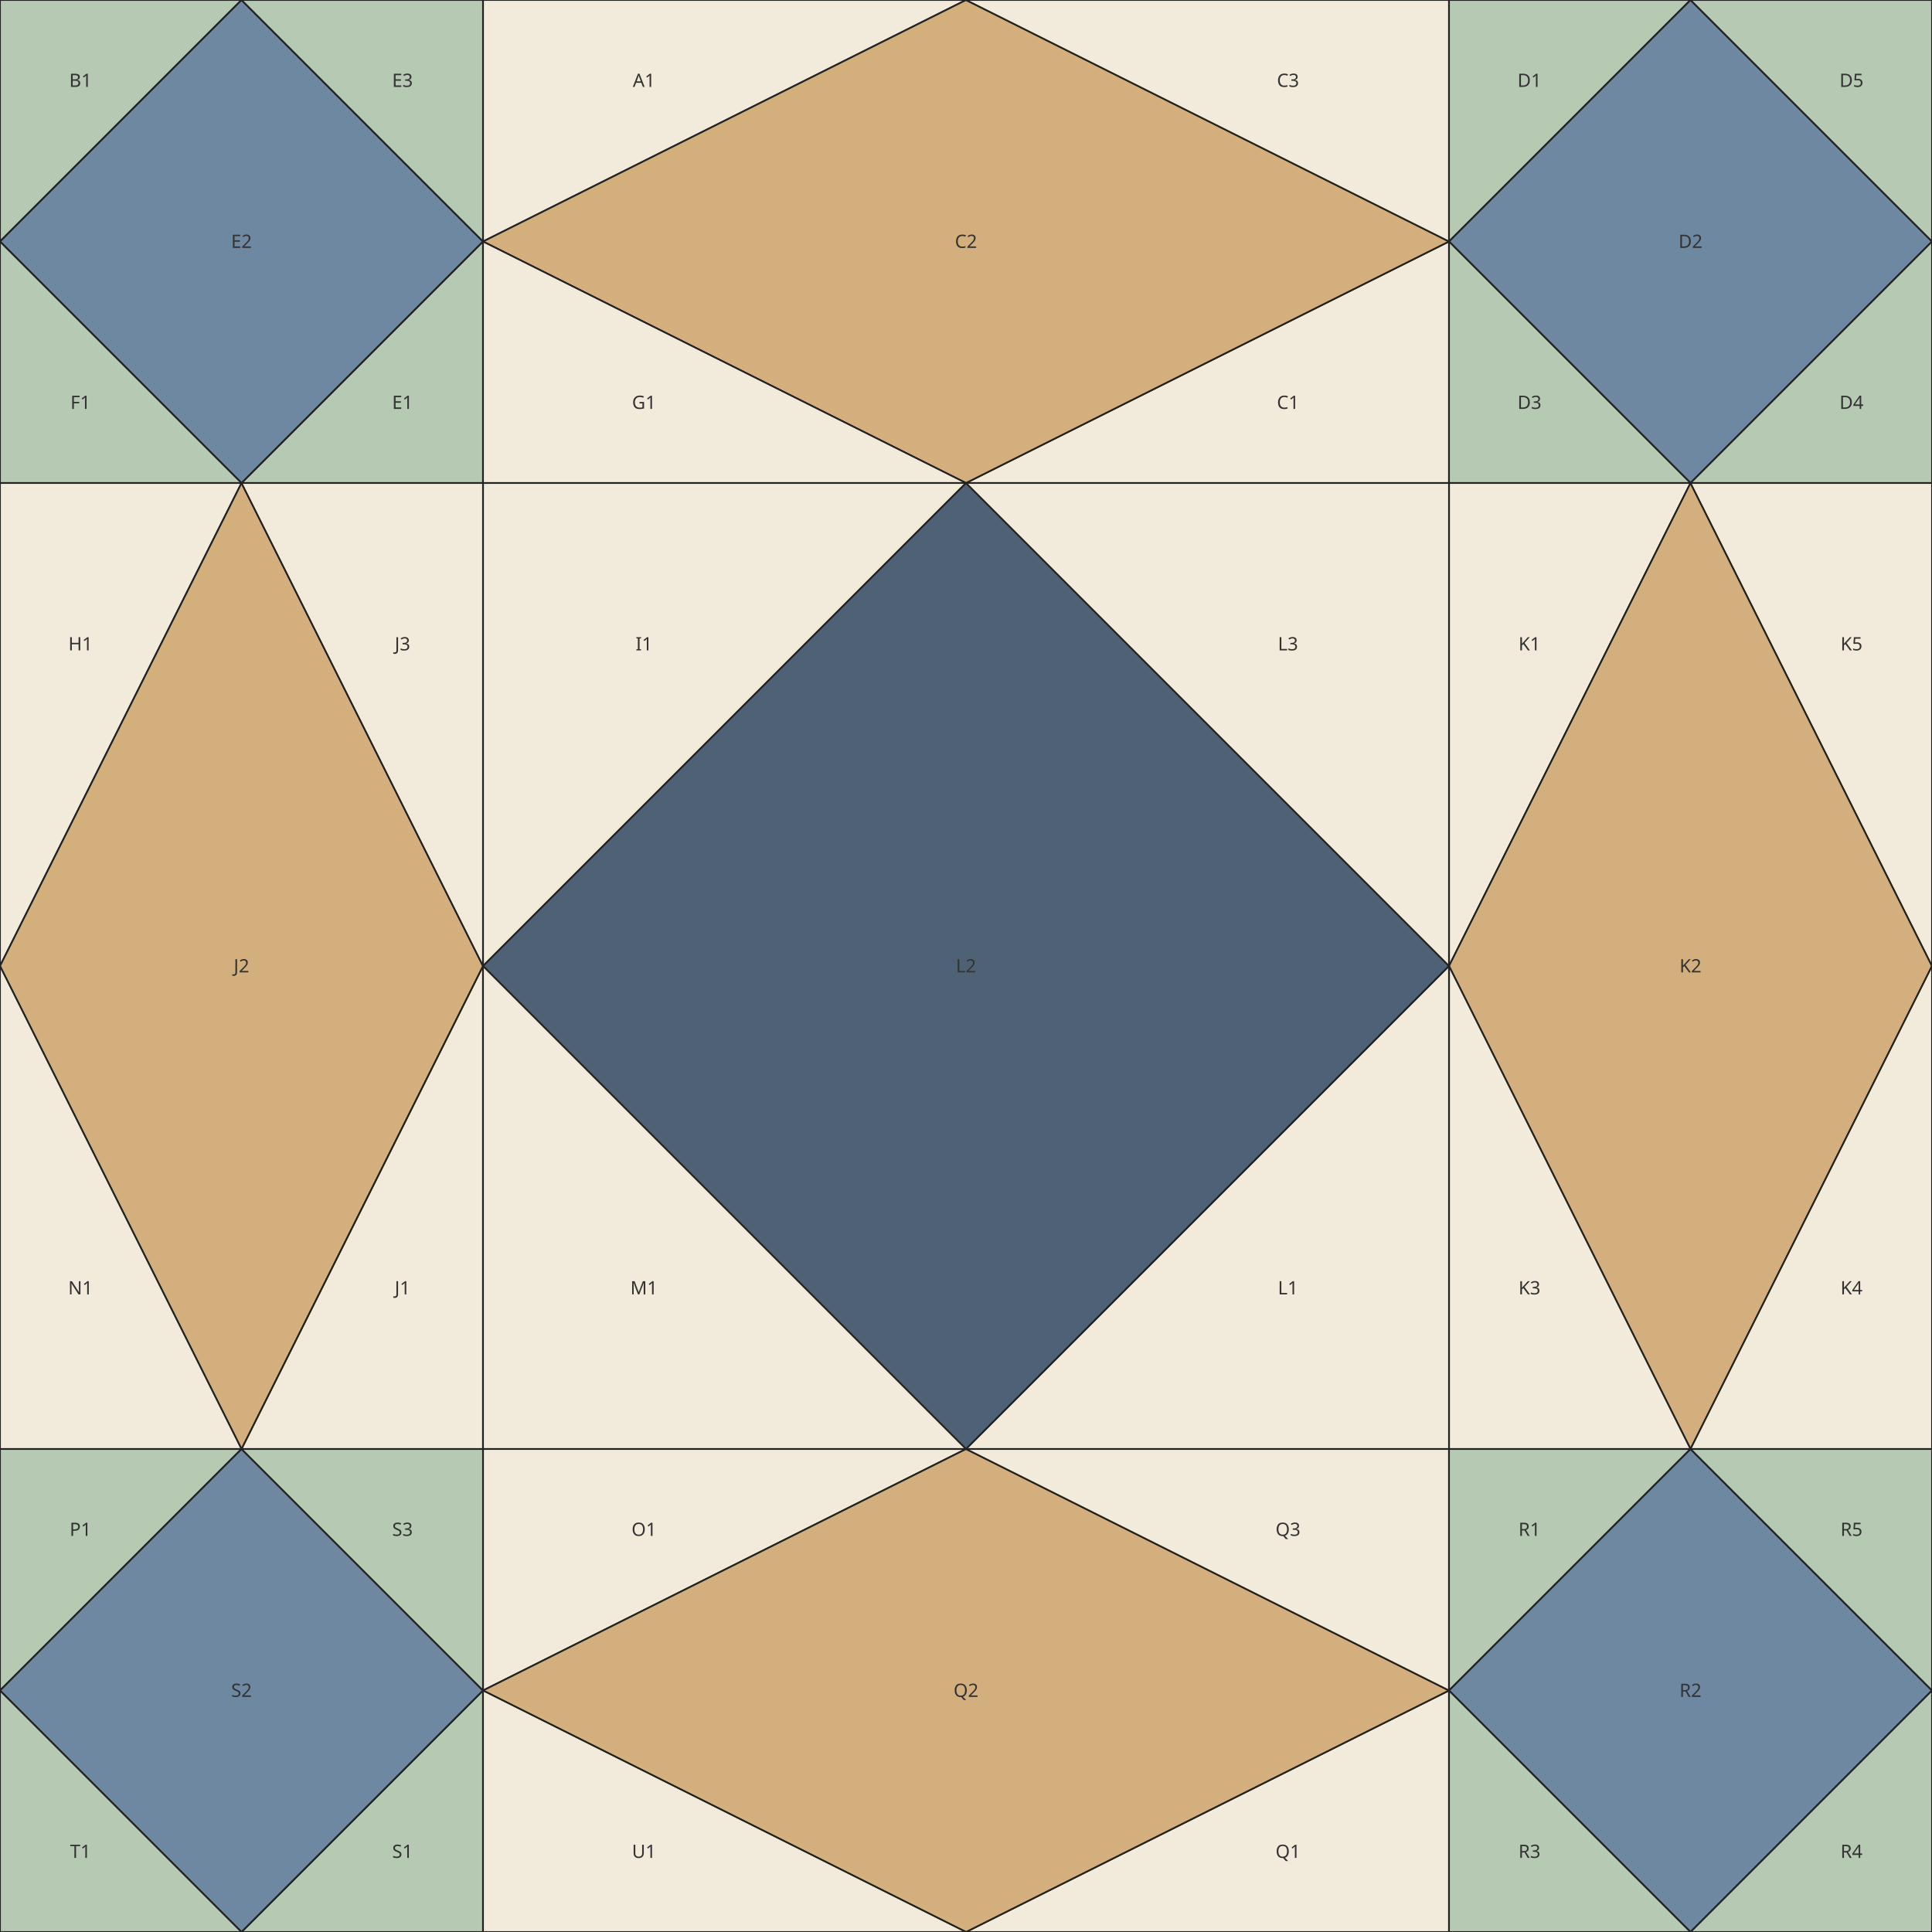
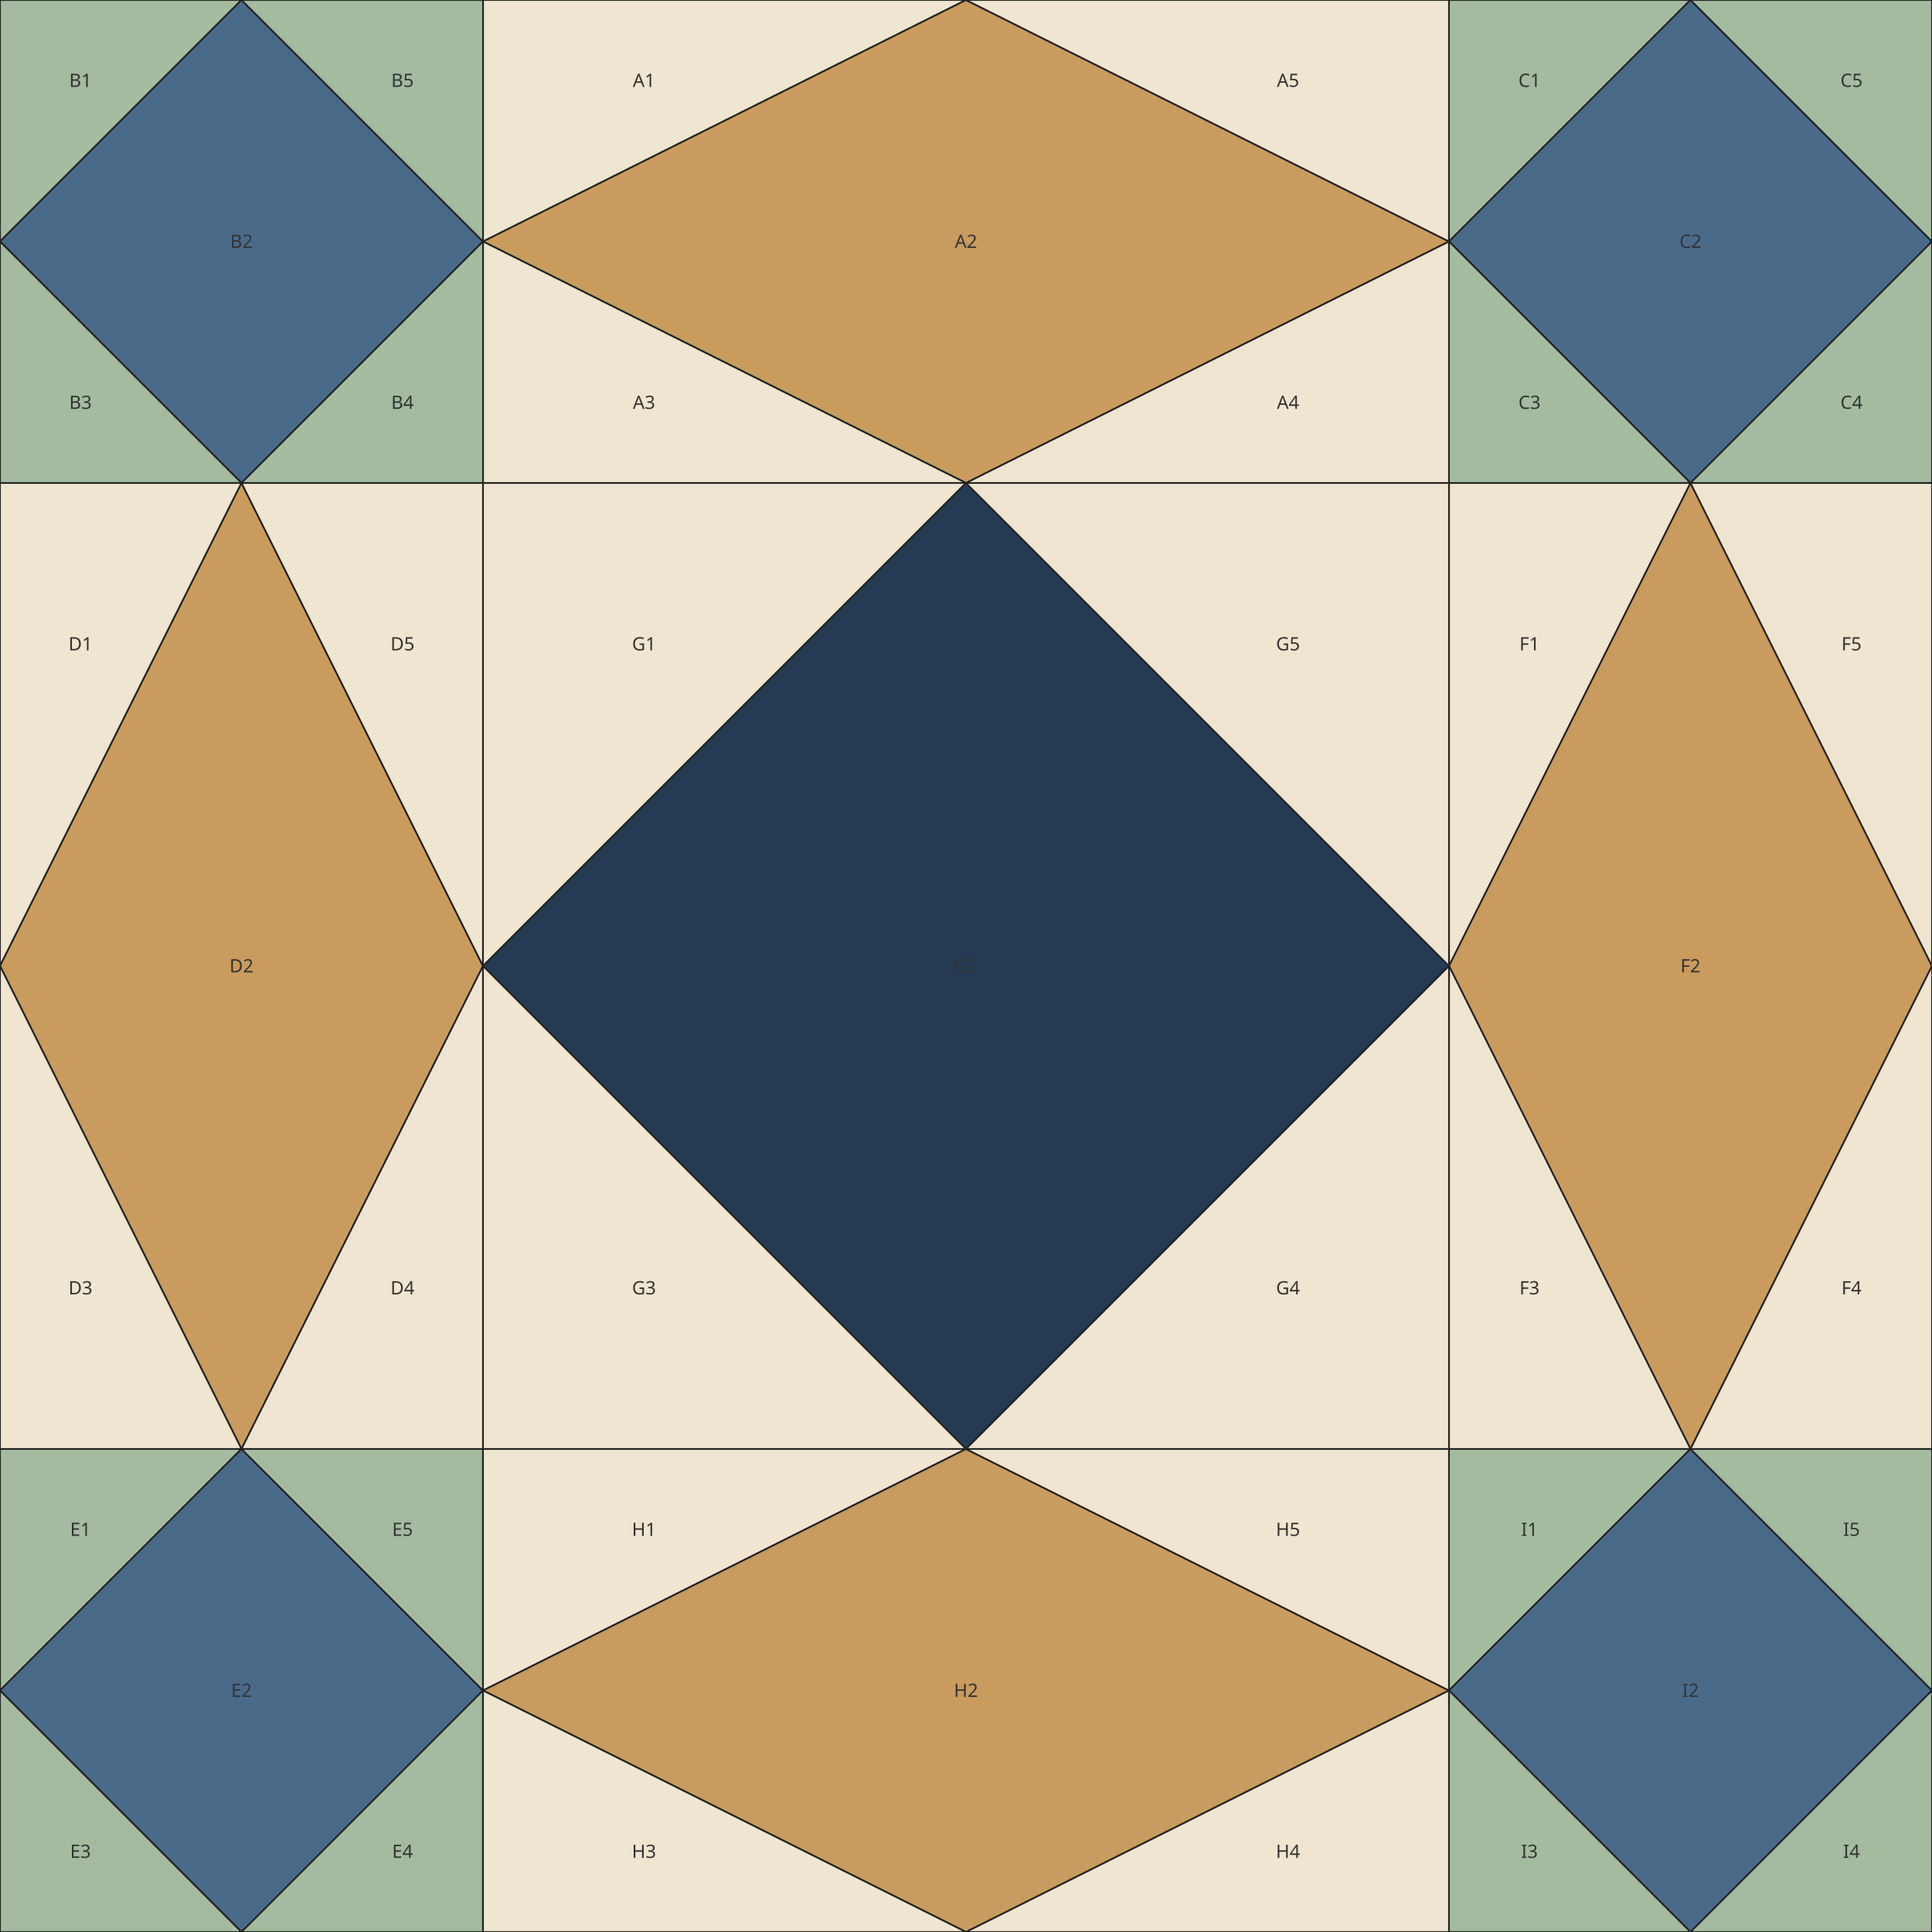
- <svg xmlns="http://www.w3.org/2000/svg" width="1152" height="1152" viewBox="-7.303242455236616e-11 -6.257161794358106e-10 1152 1152" data-quilttools-block="1" data-quilttools-name="Storm at Sea">
+ <svg xmlns="http://www.w3.org/2000/svg" width="1152" height="1152" viewBox="0.0 0.0 1152 1152" data-quilttools-block="1" data-quilttools-name="Storm at Sea">
  <g id="fpp-quilttools-layer">
-     <path d="M 288,0 L 576,-0 L 288,144 Z" id="region-A1" style="fill:#EFE5D0;fill-opacity:0.80;stroke:#222222;stroke-width:1.0;stroke-linejoin:round" data-fpp-region-id="65" />
+     <path d="M 288,0 L 576,0 L 288,144 Z" id="region-A1" style="fill:#EFE5D0;fill-opacity:1.00;stroke:#222222;stroke-width:1.0;stroke-linejoin:round" data-fpp-region-id="65" />
    <text x="384.00" y="48.00" style="font-size:11px;font-family:sans-serif;text-anchor:middle;dominant-baseline:middle;fill:#333333;pointer-events:none">A1</text>
-     <path d="M 0,0 L 144,0 L 0,144 Z" id="region-B1" style="fill:#A4BBA0;fill-opacity:0.80;stroke:#222222;stroke-width:1.0;stroke-linejoin:round" data-fpp-region-id="33" />
+     <path d="M 576,0 L 864,144 L 576,288 L 288,144 Z" id="region-A2" style="fill:#C99B5E;fill-opacity:1.00;stroke:#222222;stroke-width:1.0;stroke-linejoin:round" data-fpp-region-id="64" />
+     <text x="576.00" y="144.00" style="font-size:11px;font-family:sans-serif;text-anchor:middle;dominant-baseline:middle;fill:#333333;pointer-events:none">A2</text>
+     <path d="M 576,288 L 288,288 L 288,144 Z" id="region-A3" style="fill:#EFE5D0;fill-opacity:1.00;stroke:#222222;stroke-width:1.0;stroke-linejoin:round" data-fpp-region-id="63" />
+     <text x="384.00" y="240.00" style="font-size:11px;font-family:sans-serif;text-anchor:middle;dominant-baseline:middle;fill:#333333;pointer-events:none">A3</text>
+     <path d="M 864,144 L 864,288 L 576,288 Z" id="region-A4" style="fill:#EFE5D0;fill-opacity:1.00;stroke:#222222;stroke-width:1.0;stroke-linejoin:round" data-fpp-region-id="61" />
+     <text x="768.00" y="240.00" style="font-size:11px;font-family:sans-serif;text-anchor:middle;dominant-baseline:middle;fill:#333333;pointer-events:none">A4</text>
+     <path d="M 576,0 L 864,0 L 864,144 Z" id="region-A5" style="fill:#EFE5D0;fill-opacity:1.00;stroke:#222222;stroke-width:1.0;stroke-linejoin:round" data-fpp-region-id="59" />
+     <text x="768.00" y="48.00" style="font-size:11px;font-family:sans-serif;text-anchor:middle;dominant-baseline:middle;fill:#333333;pointer-events:none">A5</text>
+     <path d="M 0,0 L 144,0 L 0,144 Z" id="region-B1" style="fill:#A4BBA0;fill-opacity:1.00;stroke:#222222;stroke-width:1.0;stroke-linejoin:round" data-fpp-region-id="33" />
    <text x="48.00" y="48.00" style="font-size:11px;font-family:sans-serif;text-anchor:middle;dominant-baseline:middle;fill:#333333;pointer-events:none">B1</text>
-     <path d="M 864,144 L 864,288 L 576,288 Z" id="region-C1" style="fill:#EFE5D0;fill-opacity:0.80;stroke:#222222;stroke-width:1.0;stroke-linejoin:round" data-fpp-region-id="61" />
-     <text x="768.00" y="240.00" style="font-size:11px;font-family:sans-serif;text-anchor:middle;dominant-baseline:middle;fill:#333333;pointer-events:none">C1</text>
-     <path d="M 576,-0 L 864,144 L 576,288 L 288,144 Z" id="region-C2" style="fill:#C99B5E;fill-opacity:0.80;stroke:#222222;stroke-width:1.0;stroke-linejoin:round" data-fpp-region-id="64" />
-     <text x="576.00" y="144.00" style="font-size:11px;font-family:sans-serif;text-anchor:middle;dominant-baseline:middle;fill:#333333;pointer-events:none">C2</text>
-     <path d="M 576,0 L 864,0 L 864,144 Z" id="region-C3" style="fill:#EFE5D0;fill-opacity:0.80;stroke:#222222;stroke-width:1.0;stroke-linejoin:round" data-fpp-region-id="59" />
-     <text x="768.00" y="48.00" style="font-size:11px;font-family:sans-serif;text-anchor:middle;dominant-baseline:middle;fill:#333333;pointer-events:none">C3</text>
-     <path d="M 864,0 L 1008,0 L 864,144 Z" id="region-D1" style="fill:#A4BBA0;fill-opacity:0.80;stroke:#222222;stroke-width:1.0;stroke-linejoin:round" data-fpp-region-id="41" />
-     <text x="912.00" y="48.00" style="font-size:11px;font-family:sans-serif;text-anchor:middle;dominant-baseline:middle;fill:#333333;pointer-events:none">D1</text>
-     <path d="M 1008,0 L 1152,144 L 1008,288 L 864,144 Z" id="region-D2" style="fill:#4A6A8A;fill-opacity:0.80;stroke:#222222;stroke-width:1.0;stroke-linejoin:round" data-fpp-region-id="40" />
-     <text x="1008.00" y="144.00" style="font-size:11px;font-family:sans-serif;text-anchor:middle;dominant-baseline:middle;fill:#333333;pointer-events:none">D2</text>
-     <path d="M 1008,288 L 864,288 L 864,144 Z" id="region-D3" style="fill:#A4BBA0;fill-opacity:0.80;stroke:#222222;stroke-width:1.0;stroke-linejoin:round" data-fpp-region-id="39" />
-     <text x="912.00" y="240.00" style="font-size:11px;font-family:sans-serif;text-anchor:middle;dominant-baseline:middle;fill:#333333;pointer-events:none">D3</text>
-     <path d="M 1152,144 L 1152,288 L 1008,288 Z" id="region-D4" style="fill:#A4BBA0;fill-opacity:0.80;stroke:#222222;stroke-width:1.0;stroke-linejoin:round" data-fpp-region-id="37" />
-     <text x="1104.00" y="240.00" style="font-size:11px;font-family:sans-serif;text-anchor:middle;dominant-baseline:middle;fill:#333333;pointer-events:none">D4</text>
-     <path d="M 1008,0 L 1152,0 L 1152,144 Z" id="region-D5" style="fill:#A4BBA0;fill-opacity:0.80;stroke:#222222;stroke-width:1.0;stroke-linejoin:round" data-fpp-region-id="35" />
-     <text x="1104.00" y="48.00" style="font-size:11px;font-family:sans-serif;text-anchor:middle;dominant-baseline:middle;fill:#333333;pointer-events:none">D5</text>
-     <path d="M 288,144 L 288,288 L 144,288 Z" id="region-E1" style="fill:#A4BBA0;fill-opacity:0.80;stroke:#222222;stroke-width:1.0;stroke-linejoin:round" data-fpp-region-id="29" />
-     <text x="240.00" y="240.00" style="font-size:11px;font-family:sans-serif;text-anchor:middle;dominant-baseline:middle;fill:#333333;pointer-events:none">E1</text>
-     <path d="M 144,0 L 288,144 L 144,288 L 0,144 Z" id="region-E2" style="fill:#4A6A8A;fill-opacity:0.80;stroke:#222222;stroke-width:1.0;stroke-linejoin:round" data-fpp-region-id="32" />
-     <text x="144.00" y="144.00" style="font-size:11px;font-family:sans-serif;text-anchor:middle;dominant-baseline:middle;fill:#333333;pointer-events:none">E2</text>
-     <path d="M 144,0 L 288,0 L 288,144 Z" id="region-E3" style="fill:#A4BBA0;fill-opacity:0.80;stroke:#222222;stroke-width:1.0;stroke-linejoin:round" data-fpp-region-id="27" />
-     <text x="240.00" y="48.00" style="font-size:11px;font-family:sans-serif;text-anchor:middle;dominant-baseline:middle;fill:#333333;pointer-events:none">E3</text>
-     <path d="M 144,288 L 0,288 L 0,144 Z" id="region-F1" style="fill:#A4BBA0;fill-opacity:0.80;stroke:#222222;stroke-width:1.0;stroke-linejoin:round" data-fpp-region-id="31" />
-     <text x="48.00" y="240.00" style="font-size:11px;font-family:sans-serif;text-anchor:middle;dominant-baseline:middle;fill:#333333;pointer-events:none">F1</text>
-     <path d="M 576,288 L 288,288 L 288,144 Z" id="region-G1" style="fill:#EFE5D0;fill-opacity:0.80;stroke:#222222;stroke-width:1.0;stroke-linejoin:round" data-fpp-region-id="63" />
-     <text x="384.00" y="240.00" style="font-size:11px;font-family:sans-serif;text-anchor:middle;dominant-baseline:middle;fill:#333333;pointer-events:none">G1</text>
-     <path d="M -0,576 L 0,288 L 144,288 Z" id="region-H1" style="fill:#EFE5D0;fill-opacity:0.80;stroke:#222222;stroke-width:1.0;stroke-linejoin:round" data-fpp-region-id="81" />
-     <text x="48.00" y="384.00" style="font-size:11px;font-family:sans-serif;text-anchor:middle;dominant-baseline:middle;fill:#333333;pointer-events:none">H1</text>
-     <path d="M 288,576 L 288,288 L 576,288 Z" id="region-I1" style="fill:#EFE5D0;fill-opacity:0.80;stroke:#222222;stroke-width:1.0;stroke-linejoin:round" data-fpp-region-id="25" />
-     <text x="384.00" y="384.00" style="font-size:11px;font-family:sans-serif;text-anchor:middle;dominant-baseline:middle;fill:#333333;pointer-events:none">I1</text>
-     <path d="M 288,576 L 288,864 L 144,864 Z" id="region-J1" style="fill:#EFE5D0;fill-opacity:0.80;stroke:#222222;stroke-width:1.0;stroke-linejoin:round" data-fpp-region-id="77" />
-     <text x="240.00" y="768.00" style="font-size:11px;font-family:sans-serif;text-anchor:middle;dominant-baseline:middle;fill:#333333;pointer-events:none">J1</text>
-     <path d="M 288,576 L 144,864 L -0,576 L 144,288 Z" id="region-J2" style="fill:#C99B5E;fill-opacity:0.80;stroke:#222222;stroke-width:1.0;stroke-linejoin:round" data-fpp-region-id="80" />
-     <text x="144.00" y="576.00" style="font-size:11px;font-family:sans-serif;text-anchor:middle;dominant-baseline:middle;fill:#333333;pointer-events:none">J2</text>
-     <path d="M 288,288 L 288,576 L 144,288 Z" id="region-J3" style="fill:#EFE5D0;fill-opacity:0.80;stroke:#222222;stroke-width:1.0;stroke-linejoin:round" data-fpp-region-id="75" />
-     <text x="240.00" y="384.00" style="font-size:11px;font-family:sans-serif;text-anchor:middle;dominant-baseline:middle;fill:#333333;pointer-events:none">J3</text>
-     <path d="M 864,576 L 864,288 L 1008,288 Z" id="region-K1" style="fill:#EFE5D0;fill-opacity:0.80;stroke:#222222;stroke-width:1.0;stroke-linejoin:round" data-fpp-region-id="89" />
-     <text x="912.00" y="384.00" style="font-size:11px;font-family:sans-serif;text-anchor:middle;dominant-baseline:middle;fill:#333333;pointer-events:none">K1</text>
-     <path d="M 1152,576 L 1008,864 L 864,576 L 1008,288 Z" id="region-K2" style="fill:#C99B5E;fill-opacity:0.80;stroke:#222222;stroke-width:1.0;stroke-linejoin:round" data-fpp-region-id="88" />
-     <text x="1008.00" y="576.00" style="font-size:11px;font-family:sans-serif;text-anchor:middle;dominant-baseline:middle;fill:#333333;pointer-events:none">K2</text>
-     <path d="M 1008,864 L 864,864 L 864,576 Z" id="region-K3" style="fill:#EFE5D0;fill-opacity:0.80;stroke:#222222;stroke-width:1.0;stroke-linejoin:round" data-fpp-region-id="87" />
-     <text x="912.00" y="768.00" style="font-size:11px;font-family:sans-serif;text-anchor:middle;dominant-baseline:middle;fill:#333333;pointer-events:none">K3</text>
-     <path d="M 1152,576 L 1152,864 L 1008,864 Z" id="region-K4" style="fill:#EFE5D0;fill-opacity:0.80;stroke:#222222;stroke-width:1.0;stroke-linejoin:round" data-fpp-region-id="85" />
-     <text x="1104.00" y="768.00" style="font-size:11px;font-family:sans-serif;text-anchor:middle;dominant-baseline:middle;fill:#333333;pointer-events:none">K4</text>
-     <path d="M 1152,288 L 1152,576 L 1008,288 Z" id="region-K5" style="fill:#EFE5D0;fill-opacity:0.80;stroke:#222222;stroke-width:1.0;stroke-linejoin:round" data-fpp-region-id="83" />
-     <text x="1104.00" y="384.00" style="font-size:11px;font-family:sans-serif;text-anchor:middle;dominant-baseline:middle;fill:#333333;pointer-events:none">K5</text>
-     <path d="M 864,576 L 864,864 L 576,864 Z" id="region-L1" style="fill:#EFE5D0;fill-opacity:0.80;stroke:#222222;stroke-width:1.0;stroke-linejoin:round" data-fpp-region-id="21" />
-     <text x="768.00" y="768.00" style="font-size:11px;font-family:sans-serif;text-anchor:middle;dominant-baseline:middle;fill:#333333;pointer-events:none">L1</text>
-     <path d="M 864,576 L 576,864 L 288,576 L 576,288 Z" id="region-L2" style="fill:#243B53;fill-opacity:0.80;stroke:#222222;stroke-width:1.0;stroke-linejoin:round" data-fpp-region-id="24" />
-     <text x="576.00" y="576.00" style="font-size:11px;font-family:sans-serif;text-anchor:middle;dominant-baseline:middle;fill:#333333;pointer-events:none">L2</text>
-     <path d="M 864,288 L 864,576 L 576,288 Z" id="region-L3" style="fill:#EFE5D0;fill-opacity:0.80;stroke:#222222;stroke-width:1.0;stroke-linejoin:round" data-fpp-region-id="19" />
-     <text x="768.00" y="384.00" style="font-size:11px;font-family:sans-serif;text-anchor:middle;dominant-baseline:middle;fill:#333333;pointer-events:none">L3</text>
-     <path d="M 576,864 L 288,864 L 288,576 Z" id="region-M1" style="fill:#EFE5D0;fill-opacity:0.80;stroke:#222222;stroke-width:1.0;stroke-linejoin:round" data-fpp-region-id="23" />
-     <text x="384.00" y="768.00" style="font-size:11px;font-family:sans-serif;text-anchor:middle;dominant-baseline:middle;fill:#333333;pointer-events:none">M1</text>
-     <path d="M 144,864 L 0,864 L 0,576 Z" id="region-N1" style="fill:#EFE5D0;fill-opacity:0.80;stroke:#222222;stroke-width:1.0;stroke-linejoin:round" data-fpp-region-id="79" />
-     <text x="48.00" y="768.00" style="font-size:11px;font-family:sans-serif;text-anchor:middle;dominant-baseline:middle;fill:#333333;pointer-events:none">N1</text>
-     <path d="M 288,1008 L 288,864 L 576,864 Z" id="region-O1" style="fill:#EFE5D0;fill-opacity:0.80;stroke:#222222;stroke-width:1.0;stroke-linejoin:round" data-fpp-region-id="73" />
-     <text x="384.00" y="912.00" style="font-size:11px;font-family:sans-serif;text-anchor:middle;dominant-baseline:middle;fill:#333333;pointer-events:none">O1</text>
-     <path d="M 0,1008 L 0,864 L 144,864 Z" id="region-P1" style="fill:#A4BBA0;fill-opacity:0.80;stroke:#222222;stroke-width:1.0;stroke-linejoin:round" data-fpp-region-id="49" />
-     <text x="48.00" y="912.00" style="font-size:11px;font-family:sans-serif;text-anchor:middle;dominant-baseline:middle;fill:#333333;pointer-events:none">P1</text>
-     <path d="M 864,1008 L 864,1152 L 576,1152 Z" id="region-Q1" style="fill:#EFE5D0;fill-opacity:0.80;stroke:#222222;stroke-width:1.0;stroke-linejoin:round" data-fpp-region-id="69" />
-     <text x="768.00" y="1104.00" style="font-size:11px;font-family:sans-serif;text-anchor:middle;dominant-baseline:middle;fill:#333333;pointer-events:none">Q1</text>
-     <path d="M 864,1008 L 576,1152 L 288,1008 L 576,864 Z" id="region-Q2" style="fill:#C99B5E;fill-opacity:0.80;stroke:#222222;stroke-width:1.0;stroke-linejoin:round" data-fpp-region-id="72" />
-     <text x="576.00" y="1008.00" style="font-size:11px;font-family:sans-serif;text-anchor:middle;dominant-baseline:middle;fill:#333333;pointer-events:none">Q2</text>
-     <path d="M 864,864 L 864,1008 L 576,864 Z" id="region-Q3" style="fill:#EFE5D0;fill-opacity:0.80;stroke:#222222;stroke-width:1.0;stroke-linejoin:round" data-fpp-region-id="67" />
-     <text x="768.00" y="912.00" style="font-size:11px;font-family:sans-serif;text-anchor:middle;dominant-baseline:middle;fill:#333333;pointer-events:none">Q3</text>
-     <path d="M 864,1008 L 864,864 L 1008,864 Z" id="region-R1" style="fill:#A4BBA0;fill-opacity:0.80;stroke:#222222;stroke-width:1.0;stroke-linejoin:round" data-fpp-region-id="57" />
-     <text x="912.00" y="912.00" style="font-size:11px;font-family:sans-serif;text-anchor:middle;dominant-baseline:middle;fill:#333333;pointer-events:none">R1</text>
-     <path d="M 1152,1008 L 1008,1152 L 864,1008 L 1008,864 Z" id="region-R2" style="fill:#4A6A8A;fill-opacity:0.80;stroke:#222222;stroke-width:1.0;stroke-linejoin:round" data-fpp-region-id="56" />
-     <text x="1008.00" y="1008.00" style="font-size:11px;font-family:sans-serif;text-anchor:middle;dominant-baseline:middle;fill:#333333;pointer-events:none">R2</text>
-     <path d="M 1008,1152 L 864,1152 L 864,1008 Z" id="region-R3" style="fill:#A4BBA0;fill-opacity:0.80;stroke:#222222;stroke-width:1.0;stroke-linejoin:round" data-fpp-region-id="55" />
-     <text x="912.00" y="1104.00" style="font-size:11px;font-family:sans-serif;text-anchor:middle;dominant-baseline:middle;fill:#333333;pointer-events:none">R3</text>
-     <path d="M 1152,1008 L 1152,1152 L 1008,1152 Z" id="region-R4" style="fill:#A4BBA0;fill-opacity:0.80;stroke:#222222;stroke-width:1.0;stroke-linejoin:round" data-fpp-region-id="53" />
-     <text x="1104.00" y="1104.00" style="font-size:11px;font-family:sans-serif;text-anchor:middle;dominant-baseline:middle;fill:#333333;pointer-events:none">R4</text>
-     <path d="M 1152,864 L 1152,1008 L 1008,864 Z" id="region-R5" style="fill:#A4BBA0;fill-opacity:0.80;stroke:#222222;stroke-width:1.0;stroke-linejoin:round" data-fpp-region-id="51" />
-     <text x="1104.00" y="912.00" style="font-size:11px;font-family:sans-serif;text-anchor:middle;dominant-baseline:middle;fill:#333333;pointer-events:none">R5</text>
-     <path d="M 288,1008 L 288,1152 L 144,1152 Z" id="region-S1" style="fill:#A4BBA0;fill-opacity:0.80;stroke:#222222;stroke-width:1.0;stroke-linejoin:round" data-fpp-region-id="45" />
-     <text x="240.00" y="1104.00" style="font-size:11px;font-family:sans-serif;text-anchor:middle;dominant-baseline:middle;fill:#333333;pointer-events:none">S1</text>
-     <path d="M 288,1008 L 144,1152 L 0,1008 L 144,864 Z" id="region-S2" style="fill:#4A6A8A;fill-opacity:0.80;stroke:#222222;stroke-width:1.0;stroke-linejoin:round" data-fpp-region-id="48" />
-     <text x="144.00" y="1008.00" style="font-size:11px;font-family:sans-serif;text-anchor:middle;dominant-baseline:middle;fill:#333333;pointer-events:none">S2</text>
-     <path d="M 288,864 L 288,1008 L 144,864 Z" id="region-S3" style="fill:#A4BBA0;fill-opacity:0.80;stroke:#222222;stroke-width:1.0;stroke-linejoin:round" data-fpp-region-id="43" />
-     <text x="240.00" y="912.00" style="font-size:11px;font-family:sans-serif;text-anchor:middle;dominant-baseline:middle;fill:#333333;pointer-events:none">S3</text>
-     <path d="M 144,1152 L 0,1152 L 0,1008 Z" id="region-T1" style="fill:#A4BBA0;fill-opacity:0.80;stroke:#222222;stroke-width:1.0;stroke-linejoin:round" data-fpp-region-id="47" />
-     <text x="48.00" y="1104.00" style="font-size:11px;font-family:sans-serif;text-anchor:middle;dominant-baseline:middle;fill:#333333;pointer-events:none">T1</text>
-     <path d="M 576,1152 L 288,1152 L 288,1008 Z" id="region-U1" style="fill:#EFE5D0;fill-opacity:0.80;stroke:#222222;stroke-width:1.0;stroke-linejoin:round" data-fpp-region-id="71" />
-     <text x="384.00" y="1104.00" style="font-size:11px;font-family:sans-serif;text-anchor:middle;dominant-baseline:middle;fill:#333333;pointer-events:none">U1</text>
+     <path d="M 144,0 L 288,144 L 144,288 L 0,144 Z" id="region-B2" style="fill:#4A6A8A;fill-opacity:1.00;stroke:#222222;stroke-width:1.0;stroke-linejoin:round" data-fpp-region-id="32" />
+     <text x="144.00" y="144.00" style="font-size:11px;font-family:sans-serif;text-anchor:middle;dominant-baseline:middle;fill:#333333;pointer-events:none">B2</text>
+     <path d="M 144,288 L 0,288 L 0,144 Z" id="region-B3" style="fill:#A4BBA0;fill-opacity:1.00;stroke:#222222;stroke-width:1.0;stroke-linejoin:round" data-fpp-region-id="31" />
+     <text x="48.00" y="240.00" style="font-size:11px;font-family:sans-serif;text-anchor:middle;dominant-baseline:middle;fill:#333333;pointer-events:none">B3</text>
+     <path d="M 288,144 L 288,288 L 144,288 Z" id="region-B4" style="fill:#A4BBA0;fill-opacity:1.00;stroke:#222222;stroke-width:1.0;stroke-linejoin:round" data-fpp-region-id="29" />
+     <text x="240.00" y="240.00" style="font-size:11px;font-family:sans-serif;text-anchor:middle;dominant-baseline:middle;fill:#333333;pointer-events:none">B4</text>
+     <path d="M 144,0 L 288,0 L 288,144 Z" id="region-B5" style="fill:#A4BBA0;fill-opacity:1.00;stroke:#222222;stroke-width:1.0;stroke-linejoin:round" data-fpp-region-id="27" />
+     <text x="240.00" y="48.00" style="font-size:11px;font-family:sans-serif;text-anchor:middle;dominant-baseline:middle;fill:#333333;pointer-events:none">B5</text>
+     <path d="M 864,0 L 1008,0 L 864,144 Z" id="region-C1" style="fill:#A4BBA0;fill-opacity:1.00;stroke:#222222;stroke-width:1.0;stroke-linejoin:round" data-fpp-region-id="41" />
+     <text x="912.00" y="48.00" style="font-size:11px;font-family:sans-serif;text-anchor:middle;dominant-baseline:middle;fill:#333333;pointer-events:none">C1</text>
+     <path d="M 1008,0 L 1152,144 L 1008,288 L 864,144 Z" id="region-C2" style="fill:#4A6A8A;fill-opacity:1.00;stroke:#222222;stroke-width:1.0;stroke-linejoin:round" data-fpp-region-id="40" />
+     <text x="1008.00" y="144.00" style="font-size:11px;font-family:sans-serif;text-anchor:middle;dominant-baseline:middle;fill:#333333;pointer-events:none">C2</text>
+     <path d="M 1008,288 L 864,288 L 864,144 Z" id="region-C3" style="fill:#A4BBA0;fill-opacity:1.00;stroke:#222222;stroke-width:1.0;stroke-linejoin:round" data-fpp-region-id="39" />
+     <text x="912.00" y="240.00" style="font-size:11px;font-family:sans-serif;text-anchor:middle;dominant-baseline:middle;fill:#333333;pointer-events:none">C3</text>
+     <path d="M 1152,144 L 1152,288 L 1008,288 Z" id="region-C4" style="fill:#A4BBA0;fill-opacity:1.00;stroke:#222222;stroke-width:1.0;stroke-linejoin:round" data-fpp-region-id="37" />
+     <text x="1104.00" y="240.00" style="font-size:11px;font-family:sans-serif;text-anchor:middle;dominant-baseline:middle;fill:#333333;pointer-events:none">C4</text>
+     <path d="M 1008,0 L 1152,0 L 1152,144 Z" id="region-C5" style="fill:#A4BBA0;fill-opacity:1.00;stroke:#222222;stroke-width:1.0;stroke-linejoin:round" data-fpp-region-id="35" />
+     <text x="1104.00" y="48.00" style="font-size:11px;font-family:sans-serif;text-anchor:middle;dominant-baseline:middle;fill:#333333;pointer-events:none">C5</text>
+     <path d="M 0,576 L 0,288 L 144,288 Z" id="region-D1" style="fill:#EFE5D0;fill-opacity:1.00;stroke:#222222;stroke-width:1.0;stroke-linejoin:round" data-fpp-region-id="81" />
+     <text x="48.00" y="384.00" style="font-size:11px;font-family:sans-serif;text-anchor:middle;dominant-baseline:middle;fill:#333333;pointer-events:none">D1</text>
+     <path d="M 288,576 L 144,864 L 0,576 L 144,288 Z" id="region-D2" style="fill:#C99B5E;fill-opacity:1.00;stroke:#222222;stroke-width:1.0;stroke-linejoin:round" data-fpp-region-id="80" />
+     <text x="144.00" y="576.00" style="font-size:11px;font-family:sans-serif;text-anchor:middle;dominant-baseline:middle;fill:#333333;pointer-events:none">D2</text>
+     <path d="M 144,864 L 0,864 L 0,576 Z" id="region-D3" style="fill:#EFE5D0;fill-opacity:1.00;stroke:#222222;stroke-width:1.0;stroke-linejoin:round" data-fpp-region-id="79" />
+     <text x="48.00" y="768.00" style="font-size:11px;font-family:sans-serif;text-anchor:middle;dominant-baseline:middle;fill:#333333;pointer-events:none">D3</text>
+     <path d="M 288,576 L 288,864 L 144,864 Z" id="region-D4" style="fill:#EFE5D0;fill-opacity:1.00;stroke:#222222;stroke-width:1.0;stroke-linejoin:round" data-fpp-region-id="77" />
+     <text x="240.00" y="768.00" style="font-size:11px;font-family:sans-serif;text-anchor:middle;dominant-baseline:middle;fill:#333333;pointer-events:none">D4</text>
+     <path d="M 288,288 L 288,576 L 144,288 Z" id="region-D5" style="fill:#EFE5D0;fill-opacity:1.00;stroke:#222222;stroke-width:1.0;stroke-linejoin:round" data-fpp-region-id="75" />
+     <text x="240.00" y="384.00" style="font-size:11px;font-family:sans-serif;text-anchor:middle;dominant-baseline:middle;fill:#333333;pointer-events:none">D5</text>
+     <path d="M 0,1008 L 0,864 L 144,864 Z" id="region-E1" style="fill:#A4BBA0;fill-opacity:1.00;stroke:#222222;stroke-width:1.0;stroke-linejoin:round" data-fpp-region-id="49" />
+     <text x="48.00" y="912.00" style="font-size:11px;font-family:sans-serif;text-anchor:middle;dominant-baseline:middle;fill:#333333;pointer-events:none">E1</text>
+     <path d="M 288,1008 L 144,1152 L 0,1008 L 144,864 Z" id="region-E2" style="fill:#4A6A8A;fill-opacity:1.00;stroke:#222222;stroke-width:1.0;stroke-linejoin:round" data-fpp-region-id="48" />
+     <text x="144.00" y="1008.00" style="font-size:11px;font-family:sans-serif;text-anchor:middle;dominant-baseline:middle;fill:#333333;pointer-events:none">E2</text>
+     <path d="M 144,1152 L 0,1152 L 0,1008 Z" id="region-E3" style="fill:#A4BBA0;fill-opacity:1.00;stroke:#222222;stroke-width:1.0;stroke-linejoin:round" data-fpp-region-id="47" />
+     <text x="48.00" y="1104.00" style="font-size:11px;font-family:sans-serif;text-anchor:middle;dominant-baseline:middle;fill:#333333;pointer-events:none">E3</text>
+     <path d="M 288,1008 L 288,1152 L 144,1152 Z" id="region-E4" style="fill:#A4BBA0;fill-opacity:1.00;stroke:#222222;stroke-width:1.0;stroke-linejoin:round" data-fpp-region-id="45" />
+     <text x="240.00" y="1104.00" style="font-size:11px;font-family:sans-serif;text-anchor:middle;dominant-baseline:middle;fill:#333333;pointer-events:none">E4</text>
+     <path d="M 288,864 L 288,1008 L 144,864 Z" id="region-E5" style="fill:#A4BBA0;fill-opacity:1.00;stroke:#222222;stroke-width:1.0;stroke-linejoin:round" data-fpp-region-id="43" />
+     <text x="240.00" y="912.00" style="font-size:11px;font-family:sans-serif;text-anchor:middle;dominant-baseline:middle;fill:#333333;pointer-events:none">E5</text>
+     <path d="M 864,576 L 864,288 L 1008,288 Z" id="region-F1" style="fill:#EFE5D0;fill-opacity:1.00;stroke:#222222;stroke-width:1.0;stroke-linejoin:round" data-fpp-region-id="89" />
+     <text x="912.00" y="384.00" style="font-size:11px;font-family:sans-serif;text-anchor:middle;dominant-baseline:middle;fill:#333333;pointer-events:none">F1</text>
+     <path d="M 1152,576 L 1008,864 L 864,576 L 1008,288 Z" id="region-F2" style="fill:#C99B5E;fill-opacity:1.00;stroke:#222222;stroke-width:1.0;stroke-linejoin:round" data-fpp-region-id="88" />
+     <text x="1008.00" y="576.00" style="font-size:11px;font-family:sans-serif;text-anchor:middle;dominant-baseline:middle;fill:#333333;pointer-events:none">F2</text>
+     <path d="M 1008,864 L 864,864 L 864,576 Z" id="region-F3" style="fill:#EFE5D0;fill-opacity:1.00;stroke:#222222;stroke-width:1.0;stroke-linejoin:round" data-fpp-region-id="87" />
+     <text x="912.00" y="768.00" style="font-size:11px;font-family:sans-serif;text-anchor:middle;dominant-baseline:middle;fill:#333333;pointer-events:none">F3</text>
+     <path d="M 1152,576 L 1152,864 L 1008,864 Z" id="region-F4" style="fill:#EFE5D0;fill-opacity:1.00;stroke:#222222;stroke-width:1.0;stroke-linejoin:round" data-fpp-region-id="85" />
+     <text x="1104.00" y="768.00" style="font-size:11px;font-family:sans-serif;text-anchor:middle;dominant-baseline:middle;fill:#333333;pointer-events:none">F4</text>
+     <path d="M 1152,288 L 1152,576 L 1008,288 Z" id="region-F5" style="fill:#EFE5D0;fill-opacity:1.00;stroke:#222222;stroke-width:1.0;stroke-linejoin:round" data-fpp-region-id="83" />
+     <text x="1104.00" y="384.00" style="font-size:11px;font-family:sans-serif;text-anchor:middle;dominant-baseline:middle;fill:#333333;pointer-events:none">F5</text>
+     <path d="M 288,576 L 288,288 L 576,288 Z" id="region-G1" style="fill:#EFE5D0;fill-opacity:1.00;stroke:#222222;stroke-width:1.0;stroke-linejoin:round" data-fpp-region-id="25" />
+     <text x="384.00" y="384.00" style="font-size:11px;font-family:sans-serif;text-anchor:middle;dominant-baseline:middle;fill:#333333;pointer-events:none">G1</text>
+     <path d="M 864,576 L 576,864 L 288,576 L 576,288 Z" id="region-G2" style="fill:#243B53;fill-opacity:1.00;stroke:#222222;stroke-width:1.0;stroke-linejoin:round" data-fpp-region-id="24" />
+     <text x="576.00" y="576.00" style="font-size:11px;font-family:sans-serif;text-anchor:middle;dominant-baseline:middle;fill:#333333;pointer-events:none">G2</text>
+     <path d="M 576,864 L 288,864 L 288,576 Z" id="region-G3" style="fill:#EFE5D0;fill-opacity:1.00;stroke:#222222;stroke-width:1.0;stroke-linejoin:round" data-fpp-region-id="23" />
+     <text x="384.00" y="768.00" style="font-size:11px;font-family:sans-serif;text-anchor:middle;dominant-baseline:middle;fill:#333333;pointer-events:none">G3</text>
+     <path d="M 864,576 L 864,864 L 576,864 Z" id="region-G4" style="fill:#EFE5D0;fill-opacity:1.00;stroke:#222222;stroke-width:1.0;stroke-linejoin:round" data-fpp-region-id="21" />
+     <text x="768.00" y="768.00" style="font-size:11px;font-family:sans-serif;text-anchor:middle;dominant-baseline:middle;fill:#333333;pointer-events:none">G4</text>
+     <path d="M 864,288 L 864,576 L 576,288 Z" id="region-G5" style="fill:#EFE5D0;fill-opacity:1.00;stroke:#222222;stroke-width:1.0;stroke-linejoin:round" data-fpp-region-id="19" />
+     <text x="768.00" y="384.00" style="font-size:11px;font-family:sans-serif;text-anchor:middle;dominant-baseline:middle;fill:#333333;pointer-events:none">G5</text>
+     <path d="M 288,1008 L 288,864 L 576,864 Z" id="region-H1" style="fill:#EFE5D0;fill-opacity:1.00;stroke:#222222;stroke-width:1.0;stroke-linejoin:round" data-fpp-region-id="73" />
+     <text x="384.00" y="912.00" style="font-size:11px;font-family:sans-serif;text-anchor:middle;dominant-baseline:middle;fill:#333333;pointer-events:none">H1</text>
+     <path d="M 864,1008 L 576,1152 L 288,1008 L 576,864 Z" id="region-H2" style="fill:#C99B5E;fill-opacity:1.00;stroke:#222222;stroke-width:1.0;stroke-linejoin:round" data-fpp-region-id="72" />
+     <text x="576.00" y="1008.00" style="font-size:11px;font-family:sans-serif;text-anchor:middle;dominant-baseline:middle;fill:#333333;pointer-events:none">H2</text>
+     <path d="M 576,1152 L 288,1152 L 288,1008 Z" id="region-H3" style="fill:#EFE5D0;fill-opacity:1.00;stroke:#222222;stroke-width:1.0;stroke-linejoin:round" data-fpp-region-id="71" />
+     <text x="384.00" y="1104.00" style="font-size:11px;font-family:sans-serif;text-anchor:middle;dominant-baseline:middle;fill:#333333;pointer-events:none">H3</text>
+     <path d="M 864,1008 L 864,1152 L 576,1152 Z" id="region-H4" style="fill:#EFE5D0;fill-opacity:1.00;stroke:#222222;stroke-width:1.0;stroke-linejoin:round" data-fpp-region-id="69" />
+     <text x="768.00" y="1104.00" style="font-size:11px;font-family:sans-serif;text-anchor:middle;dominant-baseline:middle;fill:#333333;pointer-events:none">H4</text>
+     <path d="M 864,864 L 864,1008 L 576,864 Z" id="region-H5" style="fill:#EFE5D0;fill-opacity:1.00;stroke:#222222;stroke-width:1.0;stroke-linejoin:round" data-fpp-region-id="67" />
+     <text x="768.00" y="912.00" style="font-size:11px;font-family:sans-serif;text-anchor:middle;dominant-baseline:middle;fill:#333333;pointer-events:none">H5</text>
+     <path d="M 864,1008 L 864,864 L 1008,864 Z" id="region-I1" style="fill:#A4BBA0;fill-opacity:1.00;stroke:#222222;stroke-width:1.0;stroke-linejoin:round" data-fpp-region-id="57" />
+     <text x="912.00" y="912.00" style="font-size:11px;font-family:sans-serif;text-anchor:middle;dominant-baseline:middle;fill:#333333;pointer-events:none">I1</text>
+     <path d="M 1152,1008 L 1008,1152 L 864,1008 L 1008,864 Z" id="region-I2" style="fill:#4A6A8A;fill-opacity:1.00;stroke:#222222;stroke-width:1.0;stroke-linejoin:round" data-fpp-region-id="56" />
+     <text x="1008.00" y="1008.00" style="font-size:11px;font-family:sans-serif;text-anchor:middle;dominant-baseline:middle;fill:#333333;pointer-events:none">I2</text>
+     <path d="M 1008,1152 L 864,1152 L 864,1008 Z" id="region-I3" style="fill:#A4BBA0;fill-opacity:1.00;stroke:#222222;stroke-width:1.0;stroke-linejoin:round" data-fpp-region-id="55" />
+     <text x="912.00" y="1104.00" style="font-size:11px;font-family:sans-serif;text-anchor:middle;dominant-baseline:middle;fill:#333333;pointer-events:none">I3</text>
+     <path d="M 1152,1008 L 1152,1152 L 1008,1152 Z" id="region-I4" style="fill:#A4BBA0;fill-opacity:1.00;stroke:#222222;stroke-width:1.0;stroke-linejoin:round" data-fpp-region-id="53" />
+     <text x="1104.00" y="1104.00" style="font-size:11px;font-family:sans-serif;text-anchor:middle;dominant-baseline:middle;fill:#333333;pointer-events:none">I4</text>
+     <path d="M 1152,864 L 1152,1008 L 1008,864 Z" id="region-I5" style="fill:#A4BBA0;fill-opacity:1.00;stroke:#222222;stroke-width:1.0;stroke-linejoin:round" data-fpp-region-id="51" />
+     <text x="1104.00" y="912.00" style="font-size:11px;font-family:sans-serif;text-anchor:middle;dominant-baseline:middle;fill:#333333;pointer-events:none">I5</text>
  </g>
</svg>
